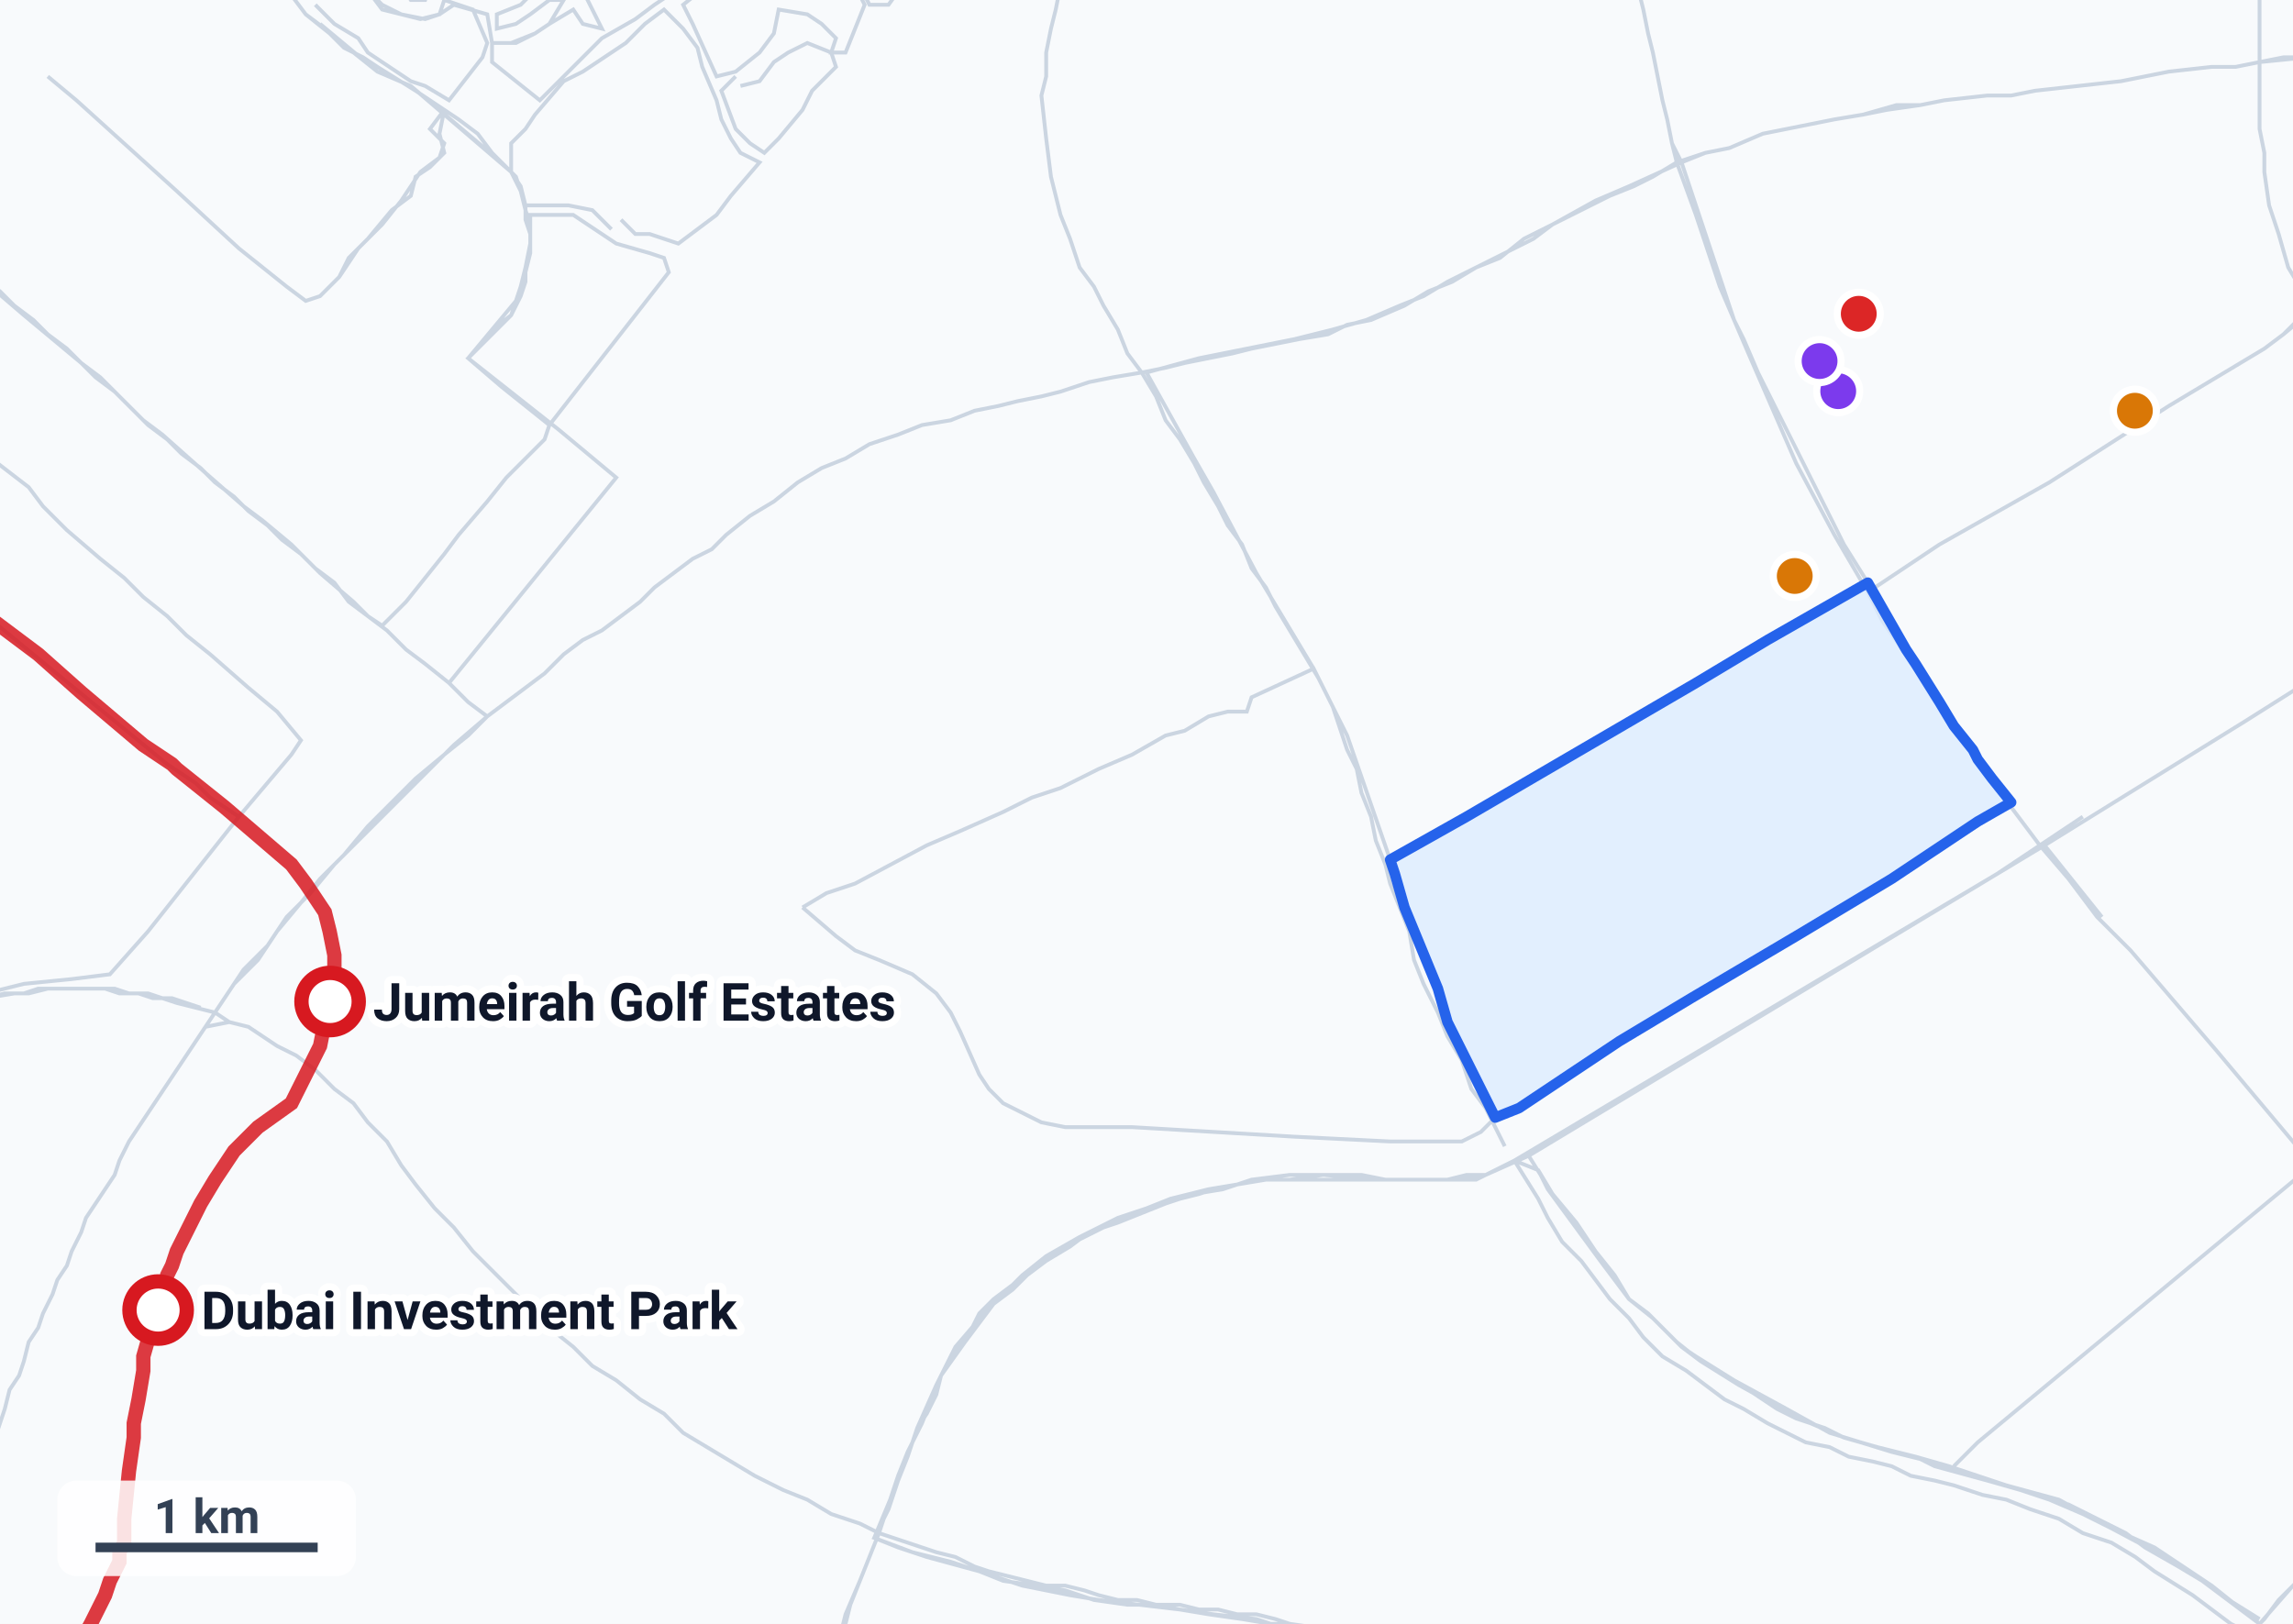
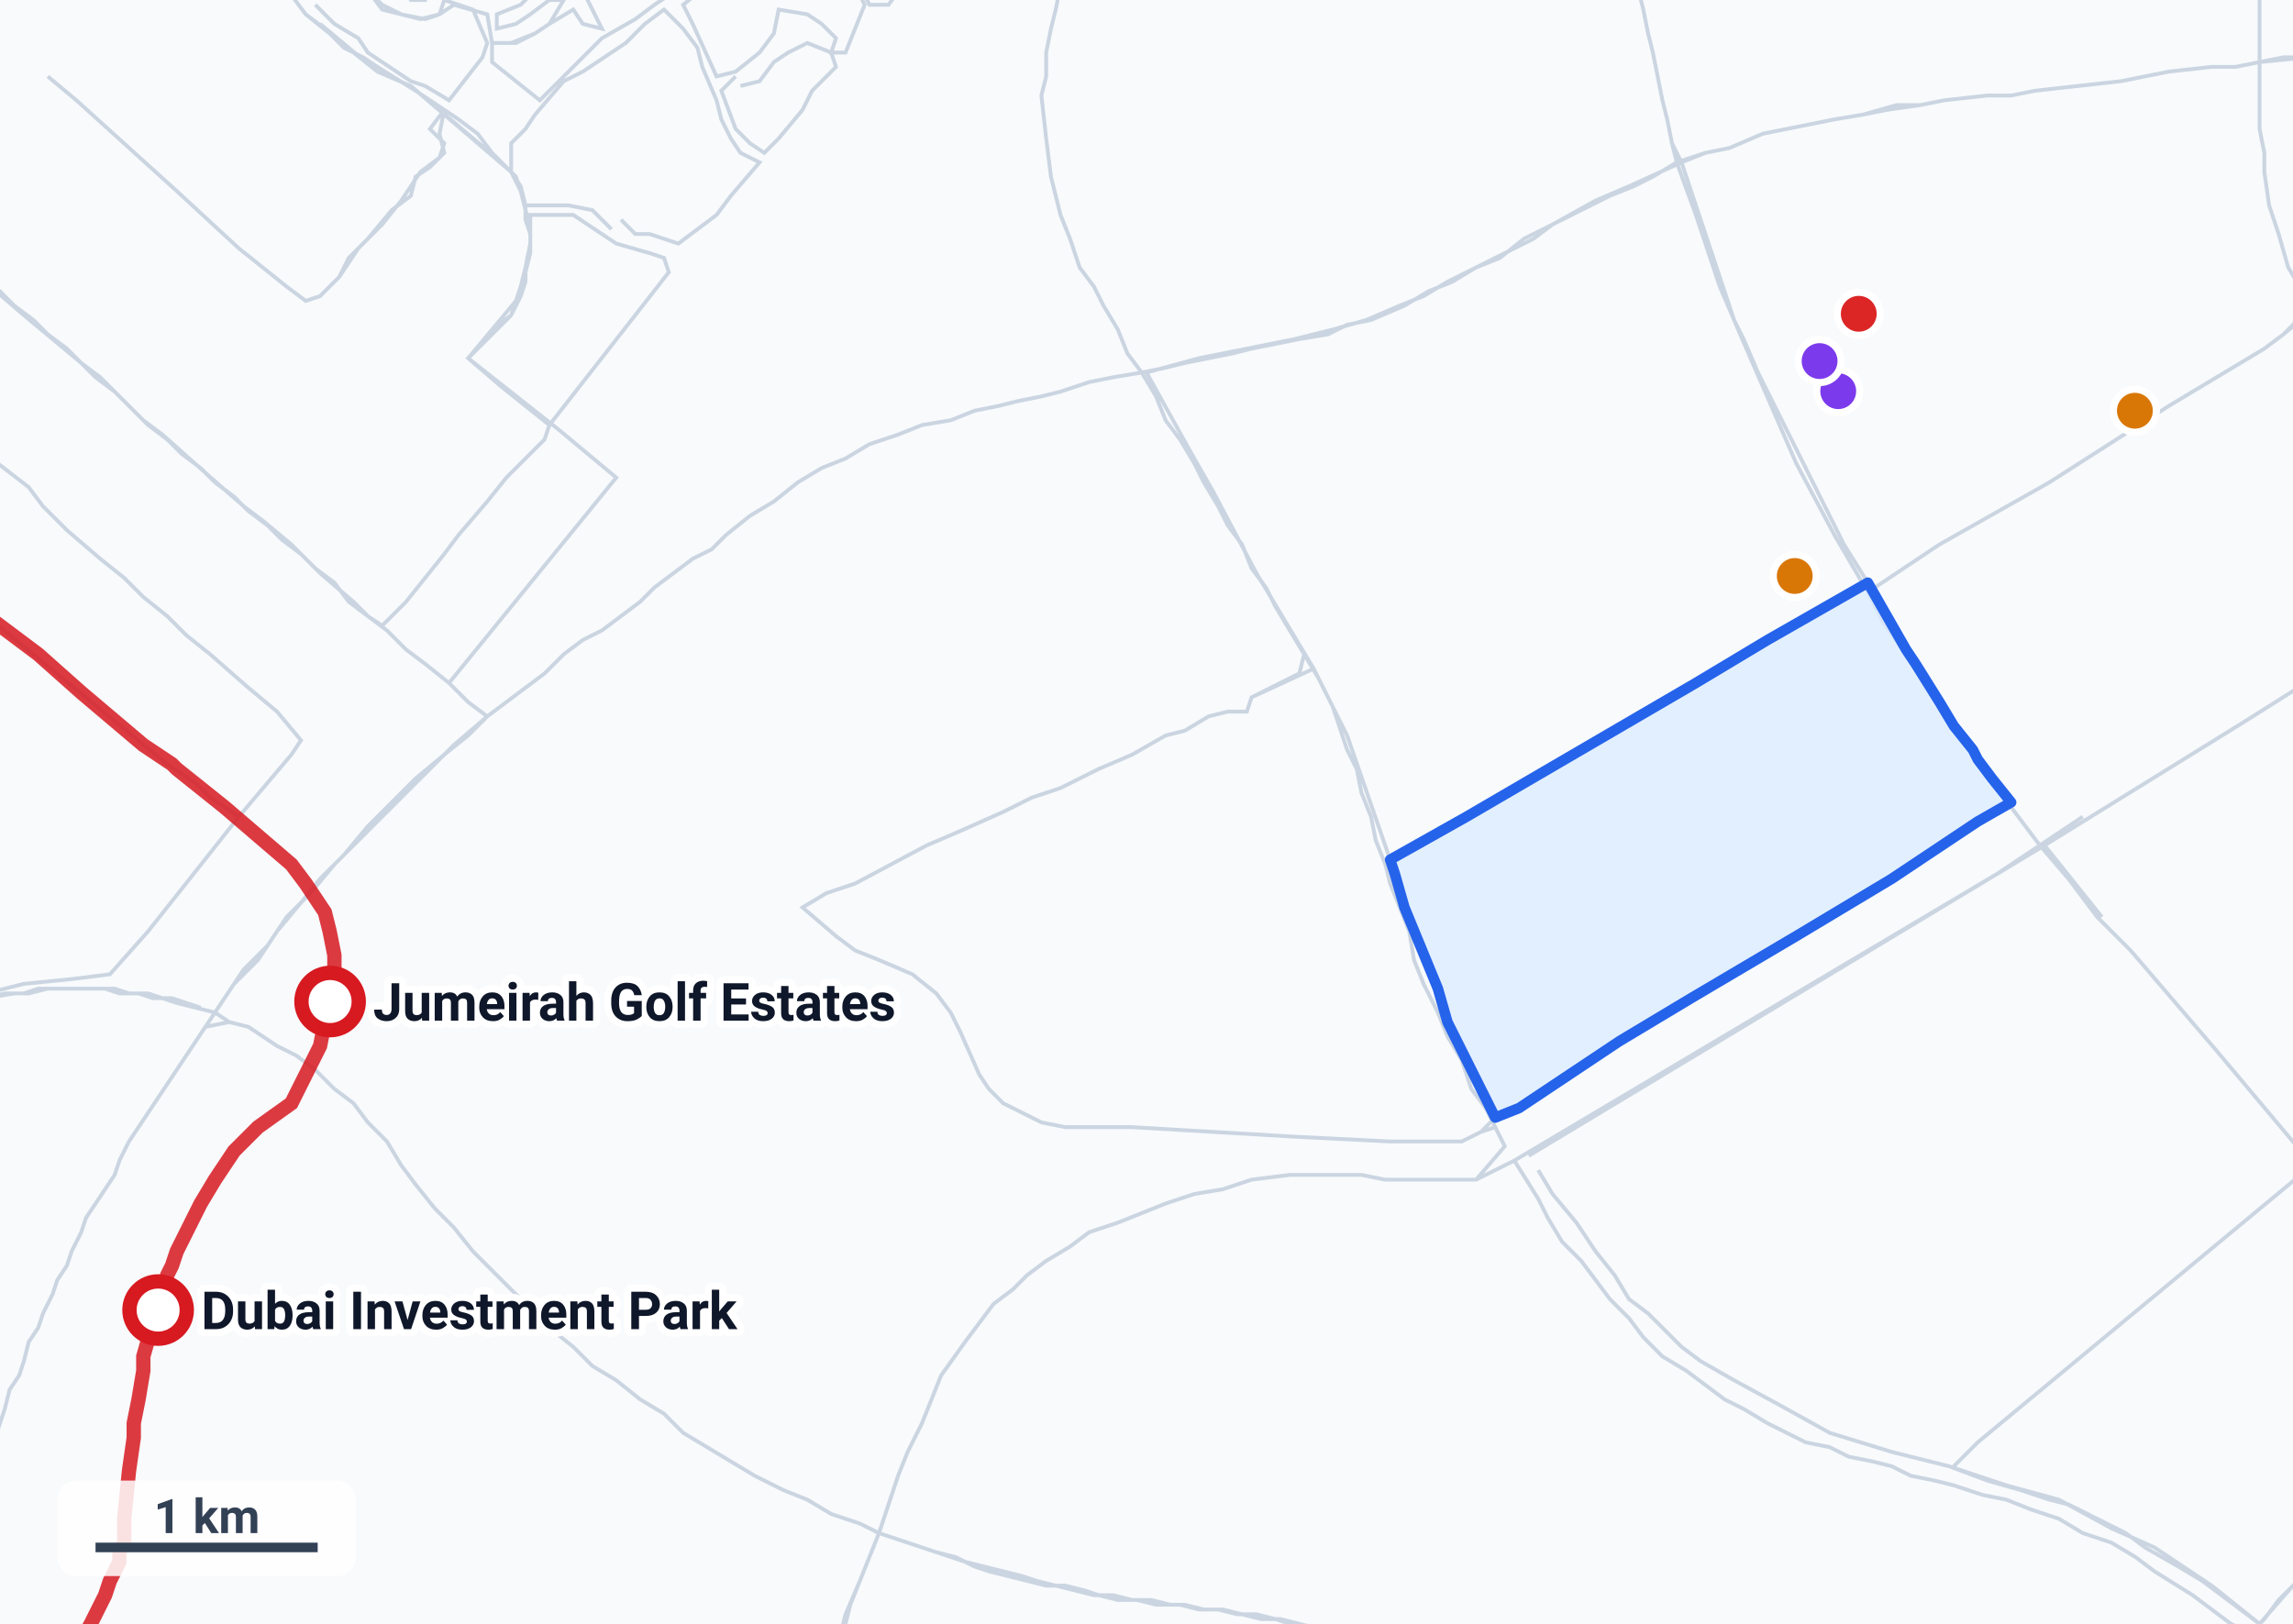
<svg xmlns="http://www.w3.org/2000/svg" viewBox="0 0 480 340" width="480" height="340">
  <style>.l{font:600 11px system-ui,-apple-system,"Segoe UI",Roboto,sans-serif;fill:#0f172a;paint-order:stroke;stroke:#fff;stroke-width:3px;stroke-linejoin:round}.s{font:600 10px system-ui,-apple-system,"Segoe UI",Roboto,sans-serif;fill:#334155}</style>
  <rect width="480" height="340" fill="#f8fafc" />
-   <path d="M343,-2 344,2 345,7 346,11 347,16 348,21 349,25 350,30 351,34 346,37 342,39 337,41 333,43 325,47 319,50 314,54 309,56 304,59 299,61 294,64 287,67 282,68 278,70 272,71 267,72 262,73 258,74 253,75 248,76 244,77 239,78 236,74 234,69 231,64 229,60 226,56 224,50 222,45 220,37 219,29 218,20 219,16 219,11 220,6 221,2 222,-3M175,345 176,342 177,338 180,331 182,326 184,321 190,323 196,325 200,326 204,328 207,329 211,330 215,331 219,332 223,332 227,333 230,334 234,335 238,335 242,336 247,336 251,337 255,337 259,338 263,338 267,339 270,340 274,341 278,342 282,343 286,344 290,345 293,346M471,342 474,339 477,335 480,332 484,328 487,325M169,314 174,317 180,319 184,321 182,326 180,331 178,336 177,340 176,344M-9,328 -9,325 -8,322 -7,318 -6,315 -5,311 -3,308 -2,304 -0,298 1,295 2,291 4,288 5,285 6,281 8,278 9,275 11,271 12,268 14,265 15,262 17,258 18,255 20,252 22,249 24,246 25,243 27,239 29,236 31,233 33,230 35,227 37,224 39,221 43,215 48,214 52,215 55,217 58,219 62,221 66,224 70,228 74,231 77,235 81,239 84,244 87,248 91,253 95,257 99,262 103,266 107,270 111,274 115,278 120,282 124,286 129,289 134,293 139,296 143,300 148,303 153,306 158,309 164,312 169,314M484,65 478,70 474,73 469,76 454,85 429,101 406,114 391,124 384,112 376,97 366,74 360,60 355,45 351,34 357,32 362,31 369,28 374,27 379,26 384,25 390,24 395,23 402,22 407,21 416,20 421,20 426,19 435,18 444,17 454,15 463,14 468,14 473,13 473,18 473,22 473,27 474,32 474,36 475,43 477,49 479,56 482,61 484,65M222,-3 221,2 220,6 219,11 219,16 218,20 219,29 220,37 222,45 224,50 226,56 229,60 231,64 234,69 236,74 239,78 233,79 228,80 222,82 218,83 213,84 209,85 204,86 199,88 193,89 188,91 182,93 177,96 172,98 167,101 162,105 157,108 152,112 149,115 145,117 141,120 137,123 134,126 130,129 126,132 122,134 118,137 114,141 110,144 106,147 102,150 98,147 94,143 129,100M436,171 427,177 415,161 404,144 394,130 391,124 406,114 429,101 454,85 469,76 474,73 478,70 482,66 485,67 489,75M45,212 41,218 37,224 35,227 33,230 31,233 29,236 27,239 25,243 24,246 22,249 20,252 18,255 17,258 15,262 14,265 12,268 11,271 9,275 8,278 6,281 5,285 4,288 2,291 1,295 -0,298 -1,301 -3,308 -5,311 -6,315 -7,318 -8,322 -9,325 -9,328M-8,210 -3,209 1,208 5,208 8,207 12,207 15,207 19,207 22,207 25,208 29,208 32,209 36,209 39,210 42,211M489,75 486,70 484,65 482,61 479,56 477,49 475,43 474,36 474,32 473,27 473,22 473,18 473,13 478,12 483,12 488,11M473,-6 473,-1 473,3 473,8 473,13 468,14 463,14 454,15 444,17 435,18 426,19 421,20 416,20 407,21 402,22 397,22 390,24 384,25 379,26 374,27 369,28 362,31 357,32 352,34 350,30 349,25 348,21 347,16 346,11 345,7 344,2 343,-2M488,11 483,12 473,13 473,8 473,3 473,-1 473,-6M487,325 484,328 480,332 477,335 474,339 471,342 467,340 463,337 459,334 451,329 447,326 442,323 436,321 431,318 425,316 420,314 415,313 409,311 405,310 400,309 396,307 392,306 387,305 383,303 378,302 374,300 370,298 365,295 361,293 357,290 353,287 348,284 344,280 341,276 337,272 334,268 331,264 327,260 324,255 322,251 317,243 418,183 427,177 433,184 439,192 446,199 464,220 485,245M64,3 79,15 86,18 105,34 108,37 109,40 110,44 111,47 111,50 111,53 110,57 109,60 108,63 98,75 117,90 129,100 94,143 89,139 85,136 81,132 77,129 73,126 70,122 66,119 63,116 59,113 56,110 52,107 49,104 45,101 42,98 38,95 35,92 31,89 28,86 24,82 21,79 17,76 14,73 10,70 7,67 3,64 -0,61 -4,58 -7,55M-8,54 -4,58 -0,61 3,64 7,67 10,70 14,73 17,76 21,79 24,82 28,86 31,89 35,92 38,95 42,98 45,101 49,104 52,107 56,110 59,113 63,116 66,119 70,122 73,126 77,129 81,132 85,136 89,139 94,143 98,147 102,150 98,154 93,158 87,163 82,168 77,173 72,179 67,184 63,189 58,195 54,201 49,206 45,212 41,211 37,210 34,209 31,208 27,208 24,207 20,207 17,207 13,207 10,207 6,208 3,208 -3,209 -8,210M129,100 117,90 98,75 107,66 109,62 110,59 110,56 111,52 111,49 110,46 110,43 109,40 107,36 86,18 79,15 67,5M317,243 309,247 302,247 296,247 290,247 285,246 280,246 274,246 270,246 262,247 256,249 250,250 244,252 239,254 234,256 228,258 224,261 219,264 215,267 212,270 208,273 205,277 202,281 197,288 195,293 193,298 190,304 188,309 186,315 184,321 180,319 174,317 169,314 164,312 158,309 153,306 148,303 143,300 139,296 134,293 129,289 124,286 120,282 115,278 111,274 107,270 103,266 99,262 95,257 91,253 87,248 84,244 81,239 77,235 74,231 70,228 66,224 62,221 58,219 55,217 52,215 48,214 45,212 47,209 51,203 56,198 60,192 65,187 70,181 75,176 80,171 85,166 90,161 95,156 102,150 106,147 110,144 114,141 118,137 122,134 126,132 130,129 134,126 137,123 141,120 145,117 149,115 152,112 157,108 162,105 167,101 172,98 177,96 182,93 188,91 193,89 199,88 204,86 209,85 213,84 218,83 222,82 228,80 233,79 239,78 242,83 244,88 247,92 250,97 252,101 255,106 257,110 260,114 262,119 265,123 267,127 270,132 273,137 276,142 279,148 282,157 284,161 285,166 287,171 288,176 290,181 291,185 293,190 295,195 296,201 298,206 301,212 303,217 306,222 308,228 311,232 313,236 315,240M488,11 483,12 473,13 473,8 473,3 473,-1 473,-6M408,307 416,310 423,312 429,314 433,315 439,318 445,321 449,324 456,328 461,331 465,334 473,340 480,332M484,244 414,302 409,307M320,242 428,177M473,340 463,332 457,328 451,324 442,320 431,314 420,311 408,307 396,304 383,300 374,295 363,289 356,285 352,282 345,275 341,272 338,267 334,262 330,256 325,250 322,245M254,338 247,337 230,335 224,334 214,332 205,329 194,326 188,324 183,322 186,316 188,310 190,305 192,299 194,296 196,292 197,288 199,284 203,279 205,275 208,272 212,269 217,265 221,262 225,260 233,256 237,254 243,252 247,251 251,250 254,249 259,248 263,247 270,247 277,246 288,247 294,247 299,247 303,247 307,246 311,246 317,243 322,245 324,249 335,264 341,272 345,275 348,278 352,282 355,284 363,289 372,295 376,297 382,299 386,301 393,303 396,304 401,305 405,307 416,310 423,312 429,314 433,315 439,318 445,321 449,324 456,328 461,331 465,334 473,340 468,346M295,347 289,345 284,343 280,342 276,341 270,340 266,340 263,339 254,338M-5,57 -2,60 5,66 11,71 17,76 20,79 24,82 27,85 30,88 34,91 43,99 51,106 55,109 61,114 64,117 67,120 74,126 77,129 80,131 85,126 93,116 96,112 102,105 106,100 110,96 114,92 115,89 105,81 98,75 107,66 109,60 110,56 111,51 111,48 110,44 109,39 107,36 103,32 100,28 96,25 93,23 90,27 93,30 92,33 88,36 86,39 84,42 80,47 75,52 71,58 67,62 64,63 60,60 50,52 37,40 16,21 10,16M10,16 16,21 37,40 50,52 60,60 64,63 67,62 71,58 73,54 77,50 82,44 86,41 87,37 90,35 93,32 92,28 93,23 87,19 79,14 76,12 72,10 68,6 64,3 61,-1 55,-6M313,234 303,214 301,207 294,190 292,183 291,180 282,154 280,150 275,140 272,135 263,120 254,103 250,96 240,78 251,75 271,71 279,69 286,67 293,64 298,62 303,59 313,54 321,50 325,47 334,42 341,39 352,34 360,58 363,67 365,71 368,78 375,92 377,96 379,100 383,108 386,114 391,122 399,136 401,139 406,147 409,151 413,157 417,163 421,168 417,171 396,184 376,196 354,209 339,218 330,224 318,232 313,234M-7,126 -4,128 35,160 41,164 44,167 50,171 31,195 23,204 15,205 5,206 -3,208M-7,126 -4,128 35,160 41,164 44,167 50,171 61,158 63,155 58,149 52,144 44,137 39,133 35,129 30,125 26,121 21,117 14,111 9,106 6,102 -7,92M128,48 124,44 119,43 110,43 109,39 107,36 107,30 110,27 112,24 118,17 122,15 125,13 128,11 131,9 135,5 139,2 143,6 146,10 147,14 150,21 151,25 153,29 155,32 159,34 153,41 150,45 146,48 142,51 136,49 133,49 130,46M72,-5 77,-2 80,1 84,3 88,4 92,3 93,0 99,2 102,9 101,12 94,21 89,18 86,17 80,13 77,11 75,8 70,5 66,1M178,-6 179,-3 181,1 177,11 174,11 175,8 172,5 169,3 163,2 162,7 159,11 154,15 150,16 145,5 143,1 148,-3 152,-5 155,-6M140,-1 137,1 133,4 126,8 121,13 113,21 103,13 103,9 107,9 112,7 115,5 120,2 122,5 126,6 124,2 122,-2 122,-5M148,-5 142,-2M155,18 159,17 162,13 165,11 169,9 174,11 175,14 170,19 168,23 163,29 160,32 157,30 154,27 151,19 154,16M191,-6 186,1 182,1 180,-3 178,-6M103,69 107,66 109,60 110,56 111,51 111,48 111,45 116,45 120,45 129,51 136,53 139,54 140,57 115,89 105,81 98,75 101,72M90,-3 87,-5M114,-7 113,-3 109,1 104,3 104,6 108,5 111,3 115,0 118,-0 115,5 112,7 108,9 103,9 102,3 95,1 92,3 89,4 84,3 80,2 77,-2 74,-6M78,-7 80,-3 84,-3 86,0 89,0 90,-3M428,177 440,192M489,139 470,151 449,164 428,177M473,340 468,346M295,347 289,345 283,343 277,341 270,340 266,340 260,339 253,338 247,337 242,336 236,336 229,335 223,333 217,332 210,331 205,329 199,327 191,325 183,322 188,310 190,305 192,299 196,290 200,282 206,275 210,271 214,267 219,263 226,259 234,255 240,253 245,251 253,249 259,248 265,247 271,247 280,247 288,247 296,247 304,247 311,246 320,242 325,250 330,256 334,262 338,267 341,272 346,276 351,281 356,285 364,290 373,295 379,298 386,301 393,303 401,305 408,307 416,310 423,312 429,314 436,317 442,320 457,328 465,334 473,339M168,190 175,196 179,199 184,201 191,204 196,208 199,212 201,216 205,225 207,228 210,231 218,235 223,236 231,236 237,236 271,238 291,239 297,239 306,239 310,237 313,234 303,214 301,207 294,190 292,183 291,180 282,154 280,150 275,140 262,146 261,149 257,149 253,150 248,153 244,154 237,158 230,161 226,163 222,165 216,167 210,170 201,174 194,177 179,185 173,187 168,190" fill="none" stroke="#cbd5e1" stroke-width="0.8" />
+   <path d="M343,-2 344,2 345,7 346,11 347,16 348,21 349,25 350,30 351,34 346,37 342,39 337,41 333,43 325,47 319,50 314,54 309,56 304,59 299,61 294,64 287,67 282,68 278,70 272,71 267,72 262,73 258,74 253,75 248,76 244,77 239,78 236,74 234,69 231,64 229,60 226,56 224,50 222,45 220,37 219,29 218,20 219,16 219,11 220,6 221,2 222,-3M175,345 176,342 177,338 180,331 182,326 184,321 190,323 196,325 200,326 204,328 207,329 211,330 215,331 219,332 223,332 227,333 230,334 234,335 238,335 242,336 247,336 251,337 255,337 259,338 263,338 267,339 270,340 274,341 278,342 282,343 286,344 290,345 293,346M471,342 474,339 477,335 480,332 484,328 487,325M169,314 174,317 180,319 184,321 182,326 180,331 178,336 177,340 176,344M-9,328 -9,325 -8,322 -7,318 -6,315 -5,311 -3,308 -2,304 -0,298 1,295 2,291 4,288 5,285 6,281 8,278 9,275 11,271 12,268 14,265 15,262 17,258 18,255 20,252 22,249 24,246 25,243 27,239 29,236 31,233 33,230 35,227 37,224 39,221 43,215 48,214 52,215 55,217 58,219 62,221 66,224 70,228 74,231 77,235 81,239 84,244 87,248 91,253 95,257 99,262 103,266 107,270 111,274 115,278 120,282 124,286 129,289 134,293 139,296 143,300 148,303 153,306 158,309 164,312 169,314M484,65 478,70 474,73 469,76 454,85 429,101 406,114 391,124 384,112 376,97 366,74 360,60 355,45 351,34 357,32 362,31 369,28 374,27 379,26 384,25 390,24 395,23 402,22 407,21 416,20 421,20 426,19 435,18 444,17 454,15 463,14 468,14 473,13 473,18 473,22 473,27 474,32 474,36 475,43 477,49 479,56 482,61 484,65M222,-3 221,2 220,6 219,11 219,16 218,20 219,29 220,37 222,45 224,50 226,56 229,60 231,64 234,69 236,74 239,78 233,79 228,80 222,82 218,83 213,84 209,85 204,86 199,88 193,89 188,91 182,93 177,96 172,98 167,101 162,105 157,108 152,112 149,115 145,117 141,120 137,123 134,126 130,129 126,132 122,134 118,137 114,141 110,144 106,147 102,150 98,147 94,143 129,100M436,171 427,177 415,161 404,144 394,130 391,124 406,114 429,101 454,85 469,76 474,73 478,70 482,66 485,67 489,75M45,212 41,218 37,224 35,227 33,230 31,233 29,236 27,239 25,243 24,246 22,249 20,252 18,255 17,258 15,262 14,265 12,268 11,271 9,275 8,278 6,281 5,285 4,288 2,291 1,295 -0,298 -1,301 -3,308 -5,311 -6,315 -7,318 -8,322 -9,325 -9,328M-8,210 -3,209 1,208 5,208 8,207 12,207 15,207 19,207 22,207 25,208 29,208 32,209 36,209 39,210 42,211M489,75 486,70 484,65 482,61 479,56 477,49 475,43 474,36 474,32 473,27 473,22 473,18 473,13 478,12 483,12 488,11M473,-6 473,-1 473,3 473,8 473,13 468,14 463,14 454,15 444,17 435,18 426,19 421,20 416,20 407,21 402,22 397,22 390,24 384,25 379,26 374,27 369,28 362,31 357,32 352,34 350,30 349,25 348,21 347,16 346,11 345,7 344,2 343,-2M488,11 483,12 473,13 473,8 473,3 473,-1 473,-6M487,325 484,328 480,332 477,335 474,339 471,342 467,340 463,337 459,334 451,329 447,326 442,323 436,321 431,318 425,316 420,314 415,313 409,311 405,310 400,309 396,307 392,306 387,305 383,303 378,302 374,300 370,298 365,295 361,293 357,290 353,287 348,284 344,280 341,276 337,272 334,268 331,264 327,260 324,255 322,251 317,243 418,183 427,177 433,184 439,192 446,199 464,220 485,245M64,3 79,15 86,18 105,34 108,37 109,40 110,44 111,47 111,50 111,53 110,57 109,60 108,63 98,75 117,90 129,100 94,143 89,139 85,136 81,132 77,129 73,126 70,122 66,119 63,116 59,113 56,110 52,107 49,104 45,101 42,98 38,95 35,92 31,89 28,86 24,82 21,79 17,76 14,73 10,70 7,67 3,64 -0,61 -4,58 -7,55M-8,54 -4,58 -0,61 3,64 7,67 10,70 14,73 17,76 21,79 24,82 28,86 31,89 35,92 38,95 42,98 45,101 49,104 52,107 56,110 59,113 63,116 66,119 70,122 73,126 77,129 81,132 85,136 89,139 94,143 98,147 102,150 98,154 93,158 87,163 82,168 77,173 72,179 67,184 63,189 58,195 54,201 49,206 45,212 41,211 37,210 34,209 31,208 27,208 24,207 20,207 17,207 13,207 10,207 6,208 3,208 -3,209 -8,210M129,100 117,90 98,75 107,66 109,62 110,59 110,56 111,52 111,49 110,46 110,43 109,40 107,36 86,18 79,15 67,5M317,243 309,247 302,247 296,247 290,247 285,246 280,246 274,246 270,246 262,247 256,249 250,250 244,252 239,254 234,256 228,258 224,261 219,264 215,267 212,270 208,273 205,277 202,281 197,288 195,293 193,298 190,304 188,309 186,315 184,321 180,319 174,317 169,314 164,312 158,309 153,306 148,303 143,300 139,296 134,293 129,289 124,286 120,282 115,278 111,274 107,270 103,266 99,262 95,257 91,253 87,248 84,244 81,239 77,235 74,231 70,228 66,224 62,221 58,219 55,217 52,215 48,214 45,212 47,209 51,203 56,198 60,192 65,187 70,181 75,176 80,171 85,166 90,161 95,156 102,150 106,147 110,144 114,141 118,137 122,134 126,132 130,129 134,126 137,123 141,120 145,117 149,115 152,112 157,108 162,105 167,101 172,98 177,96 182,93 188,91 193,89 199,88 204,86 209,85 213,84 218,83 222,82 228,80 233,79 239,78 242,83 244,88 247,92 250,97 252,101 255,106 257,110 260,114 262,119 265,123 267,127 270,132 273,137 276,142 279,148 282,157 284,161 285,166 287,171 288,176 290,181 291,185 293,190 295,195 296,201 298,206 301,212 303,217 306,222 308,228 311,232 313,236 315,240M370,298 374,300 378,302 383,303 387,305 392,306 396,307 400,309 405,310 409,311 415,313 420,314 425,316 431,318 436,321 442,323 447,326 451,329 459,334 463,337 467,340 471,342M295,347 291,345 287,344 283,343 280,342 276,341 272,340 268,339 264,339 260,338 256,337 252,337 248,336 245,336 241,335 237,335 233,334 229,334 225,333 221,332 217,331 214,330 210,329 206,328 202,327 199,326 190,323 184,321 186,315 188,309 190,304 193,298 195,293 197,288 202,281 205,277 208,273 212,270 215,267 219,264 224,261 228,258 234,256 239,254 244,252 250,250 256,249 262,247 270,246 274,246 280,246 285,246 290,247 296,247 302,247 309,247 317,243 322,251 324,255 327,260 331,264 334,268 337,272 341,276 344,280 348,284 353,287 357,290 361,293 365,295 370,298M488,11 483,12 473,13 473,8 473,3 473,-1 473,-6M408,307 416,310 423,312 429,314 433,315 439,318 445,321 449,324 456,328 461,331 465,334 473,340 480,332M484,244 414,302 409,307M320,242 428,177M473,340 463,332 457,328 451,324 442,320 431,314 420,311 408,307 396,304 383,300 374,295 363,289 356,285 352,282 345,275 341,272 338,267 334,262 330,256 325,250 322,245M-5,57 -2,60 5,66 11,71 17,76 20,79 24,82 27,85 30,88 34,91 43,99 51,106 55,109 61,114 64,117 67,120 74,126 77,129 80,131 85,126 93,116 96,112 102,105 106,100 110,96 114,92 115,89 105,81 98,75 107,66 109,60 110,56 111,51 111,48 110,44 109,39 107,36 103,32 100,28 96,25 93,23 90,27 93,30 92,33 88,36 86,39 84,42 80,47 75,52 71,58 67,62 64,63 60,60 50,52 37,40 16,21 10,16M10,16 16,21 37,40 50,52 60,60 64,63 67,62 71,58 73,54 77,50 82,44 86,41 87,37 90,35 93,32 92,28 93,23 87,19 79,14 76,12 72,10 68,6 64,3 61,-1 55,-6M313,234 303,214 301,207 294,190 292,183 291,180 282,154 280,150 275,140 272,135 263,120 254,103 250,96 240,78 251,75 271,71 279,69 286,67 293,64 298,62 303,59 313,54 321,50 325,47 334,42 341,39 352,34 360,58 363,67 365,71 368,78 375,92 377,96 379,100 383,108 386,114 391,122 399,136 401,139 406,147 409,151 413,157 417,163 421,168 417,171 396,184 376,196 354,209 339,218 330,224 318,232 313,234M-7,126 -4,128 35,160 41,164 44,167 50,171 31,195 23,204 15,205 5,206 -3,208M-7,126 -4,128 35,160 41,164 44,167 50,171 61,158 63,155 58,149 52,144 44,137 39,133 35,129 30,125 26,121 21,117 14,111 9,106 6,102 -7,92M128,48 124,44 119,43 110,43 109,39 107,36 107,30 110,27 112,24 118,17 122,15 125,13 128,11 131,9 135,5 139,2 143,6 146,10 147,14 150,21 151,25 153,29 155,32 159,34 153,41 150,45 146,48 142,51 136,49 133,49 130,46M72,-5 77,-2 80,1 84,3 88,4 92,3 93,0 99,2 102,9 101,12 94,21 89,18 86,17 80,13 77,11 75,8 70,5 66,1M178,-6 179,-3 181,1 177,11 174,11 175,8 172,5 169,3 163,2 162,7 159,11 154,15 150,16 145,5 143,1 148,-3 152,-5 155,-6M140,-1 137,1 133,4 126,8 121,13 113,21 103,13 103,9 107,9 112,7 115,5 120,2 122,5 126,6 124,2 122,-2 122,-5M148,-5 142,-2M155,18 159,17 162,13 165,11 169,9 174,11 175,14 170,19 168,23 163,29 160,32 157,30 154,27 151,19 154,16M191,-6 186,1 182,1 180,-3 178,-6M103,69 107,66 109,60 110,56 111,51 111,48 111,45 116,45 120,45 129,51 136,53 139,54 140,57 115,89 105,81 98,75 101,72M90,-3 87,-5M114,-7 113,-3 109,1 104,3 104,6 108,5 111,3 115,0 118,-0 115,5 112,7 108,9 103,9 102,3 95,1 92,3 89,4 84,3 80,2 77,-2 74,-6M78,-7 80,-3 84,-3 86,0 89,0 90,-3M428,177 440,192M489,139 470,151 449,164 428,177M309,247 302,247 296,247 290,247 285,246 280,246 274,246 270,246 262,247 256,249 250,250 244,252 239,254 234,256 228,258 224,261 219,264 215,267 212,270 208,273 205,277 202,281 197,288 195,293 193,298 190,304 188,309 186,315 184,321 180,319 174,317 169,314 164,312 158,309 153,306 148,303 143,300 139,296 134,293 129,289 124,286 120,282 115,278 111,274 107,270 103,266 99,262 95,257 91,253 87,248 84,244 81,239 77,235 74,231 70,228 66,224 62,221 58,219 55,217 52,215 48,214 45,212 47,209 51,203 56,198 60,192 65,187 70,181 75,176 80,171 85,166 90,161 95,156 102,150 106,147 110,144 114,141 118,137 122,134 126,132 130,129 134,126 137,123 141,120 145,117 149,115 152,112 157,108 162,105 167,101 172,98 177,96 182,93 188,91 193,89 199,88 204,86 209,85 213,84 218,83 222,82 228,80 233,79 239,78 242,83 244,88 247,92 250,97 252,101 255,106 257,110 260,114 262,119 265,123 267,127 270,132 273,137 272,141 262,146 261,149 257,149 253,150 248,153 244,154 237,158 230,161 226,163 222,165 216,167 210,170 201,174 194,177 179,185 173,187 168,190 175,196 179,199 184,201 191,204 196,208 199,212 201,216 205,225 207,228 210,231 218,235 223,236 231,236 237,236 271,238 291,239 297,239 306,239 310,237 313,236 315,240 309,247M168,190 175,196 179,199 184,201 191,204 196,208 199,212 201,216 205,225 207,228 210,231 218,235 223,236 231,236 237,236 271,238 291,239 297,239 306,239 310,237 313,234 303,214 301,207 294,190 292,183 291,180 282,154 280,150 275,140 262,146 261,149 257,149 253,150 248,153 244,154 237,158 230,161 226,163 222,165 216,167 210,170 201,174 194,177 179,185 173,187 168,190" fill="none" stroke="#cbd5e1" stroke-width="0.8" />
  <path d="M291,180 292,183 294,190 301,207 303,214 313,234 318,232 330,224 339,218 354,209 376,196 396,184 414,172 421,168 417,163 414,159 413,157 409,152 406,147 401,139 399,136 391,122 370,134 355,143 307,171 291,180Z" fill="#dbeafe" fill-opacity="0.75" stroke="#2563eb" stroke-width="2.2" stroke-linejoin="round" />
  <path d="M-21,116 -15,120 -10,123 -8,125 -4,128 -0,131 8,137 17,145 30,156 36,160M36,160 37,161M37,161 47,169M47,169 61,181 64,185 66,188 68,191 69,195 70,200 70,206 69,210 68,214 67,219 66,221 63,227 61,231 54,236 49,241 45,247 42,252 41,254 37,262 36,265 35,267 34,271 33,275 32,277 30,284 30,287 29,293M29,293 28,298 28,301M28,301 27,308M27,308 26,318 26,321 26,323 25,325 25,327 24,329 23,331 22,334 19,340 14,349 13,351 12,355" fill="none" stroke="#d71920" stroke-width="3" stroke-linecap="round" stroke-opacity="0.85" />
  <circle cx="375.7" cy="120.6" r="4.5" fill="#d97706" stroke="#fff" stroke-width="1.5" />
  <circle cx="446.9" cy="86.0" r="4.5" fill="#d97706" stroke="#fff" stroke-width="1.5" />
  <circle cx="389.1" cy="65.7" r="4.5" fill="#dc2626" stroke="#fff" stroke-width="1.5" />
  <circle cx="384.8" cy="81.9" r="4.5" fill="#7c3aed" stroke="#fff" stroke-width="1.5" />
  <circle cx="380.9" cy="75.6" r="4.5" fill="#7c3aed" stroke="#fff" stroke-width="1.5" />
  <circle cx="69.1" cy="209.7" r="6" fill="#fff" stroke="#d71920" stroke-width="3" />
  <circle cx="33.1" cy="274.3" r="6" fill="#fff" stroke="#d71920" stroke-width="3" />
  <text x="78.1" y="213.7" text-anchor="start" class="l">Jumeirah Golf Estates</text>
  <text x="42.1" y="278.3" text-anchor="start" class="l">Dubai Investment Park</text>
  <g>
    <rect x="12" y="310" width="62.5" height="20" rx="4" fill="#fff" fill-opacity="0.85" />
    <path d="M20,324h46.5" stroke="#334155" stroke-width="2" />
    <text x="43.3" y="321" text-anchor="middle" class="s">1 km</text>
  </g>
</svg>
